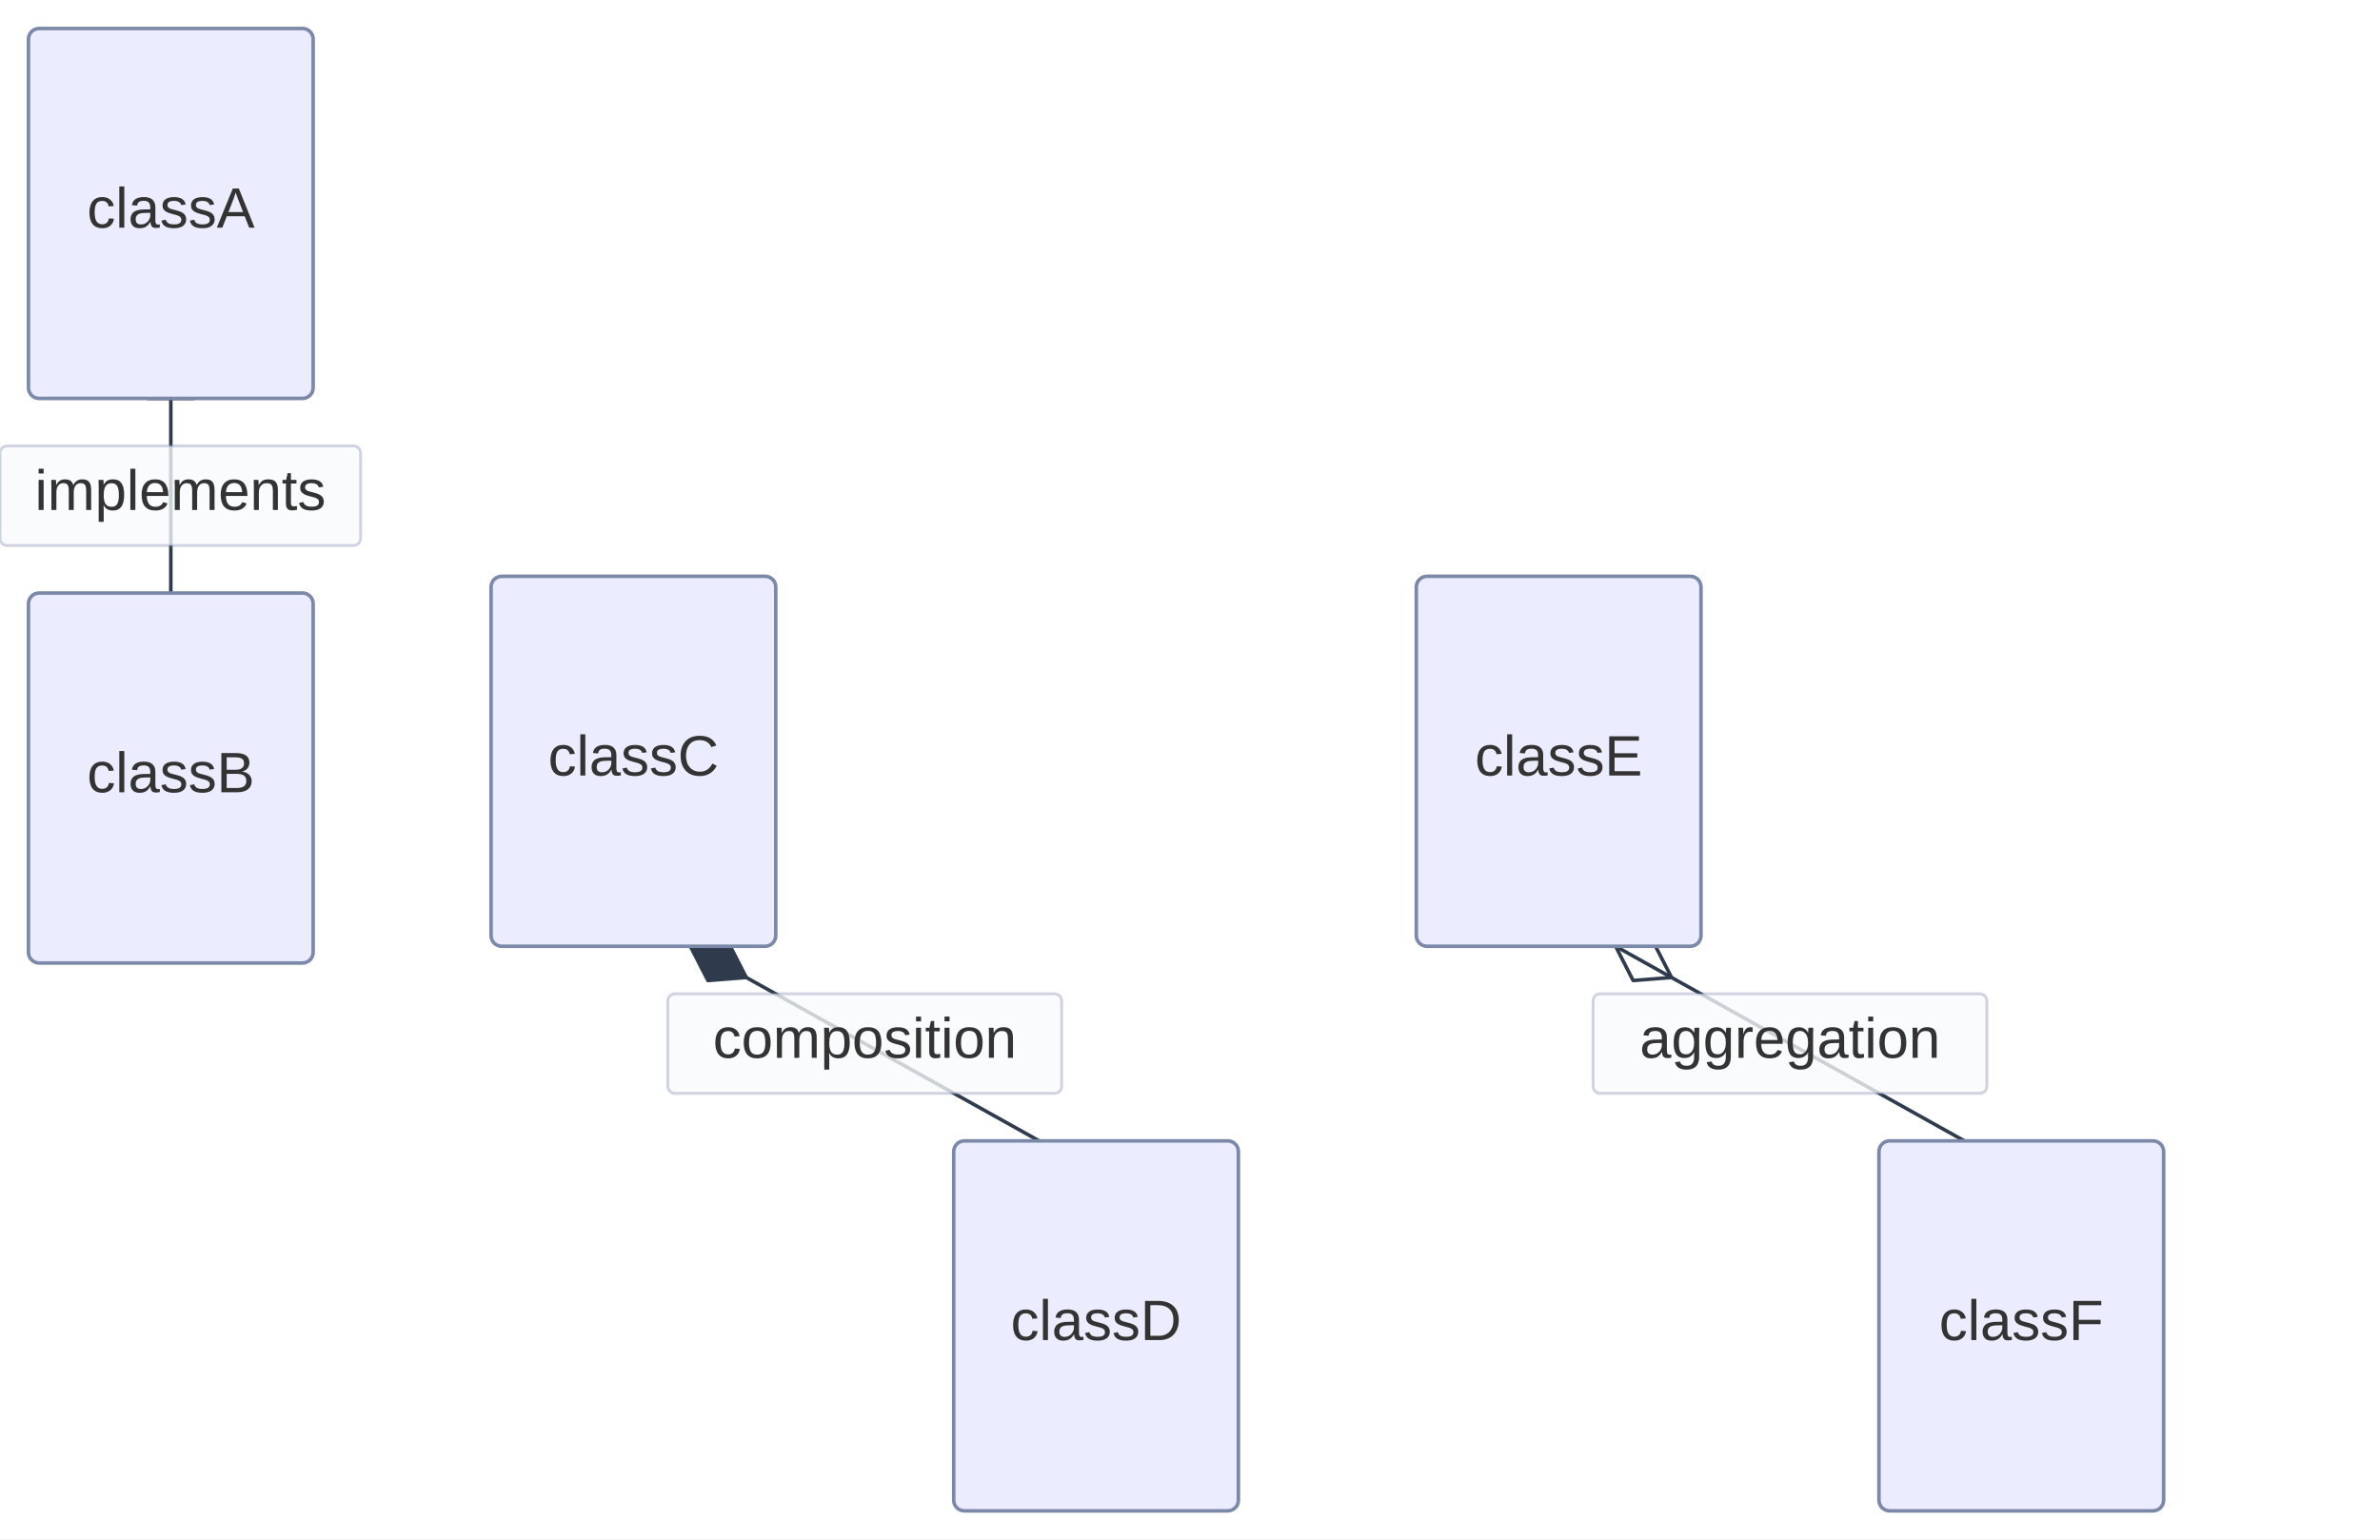
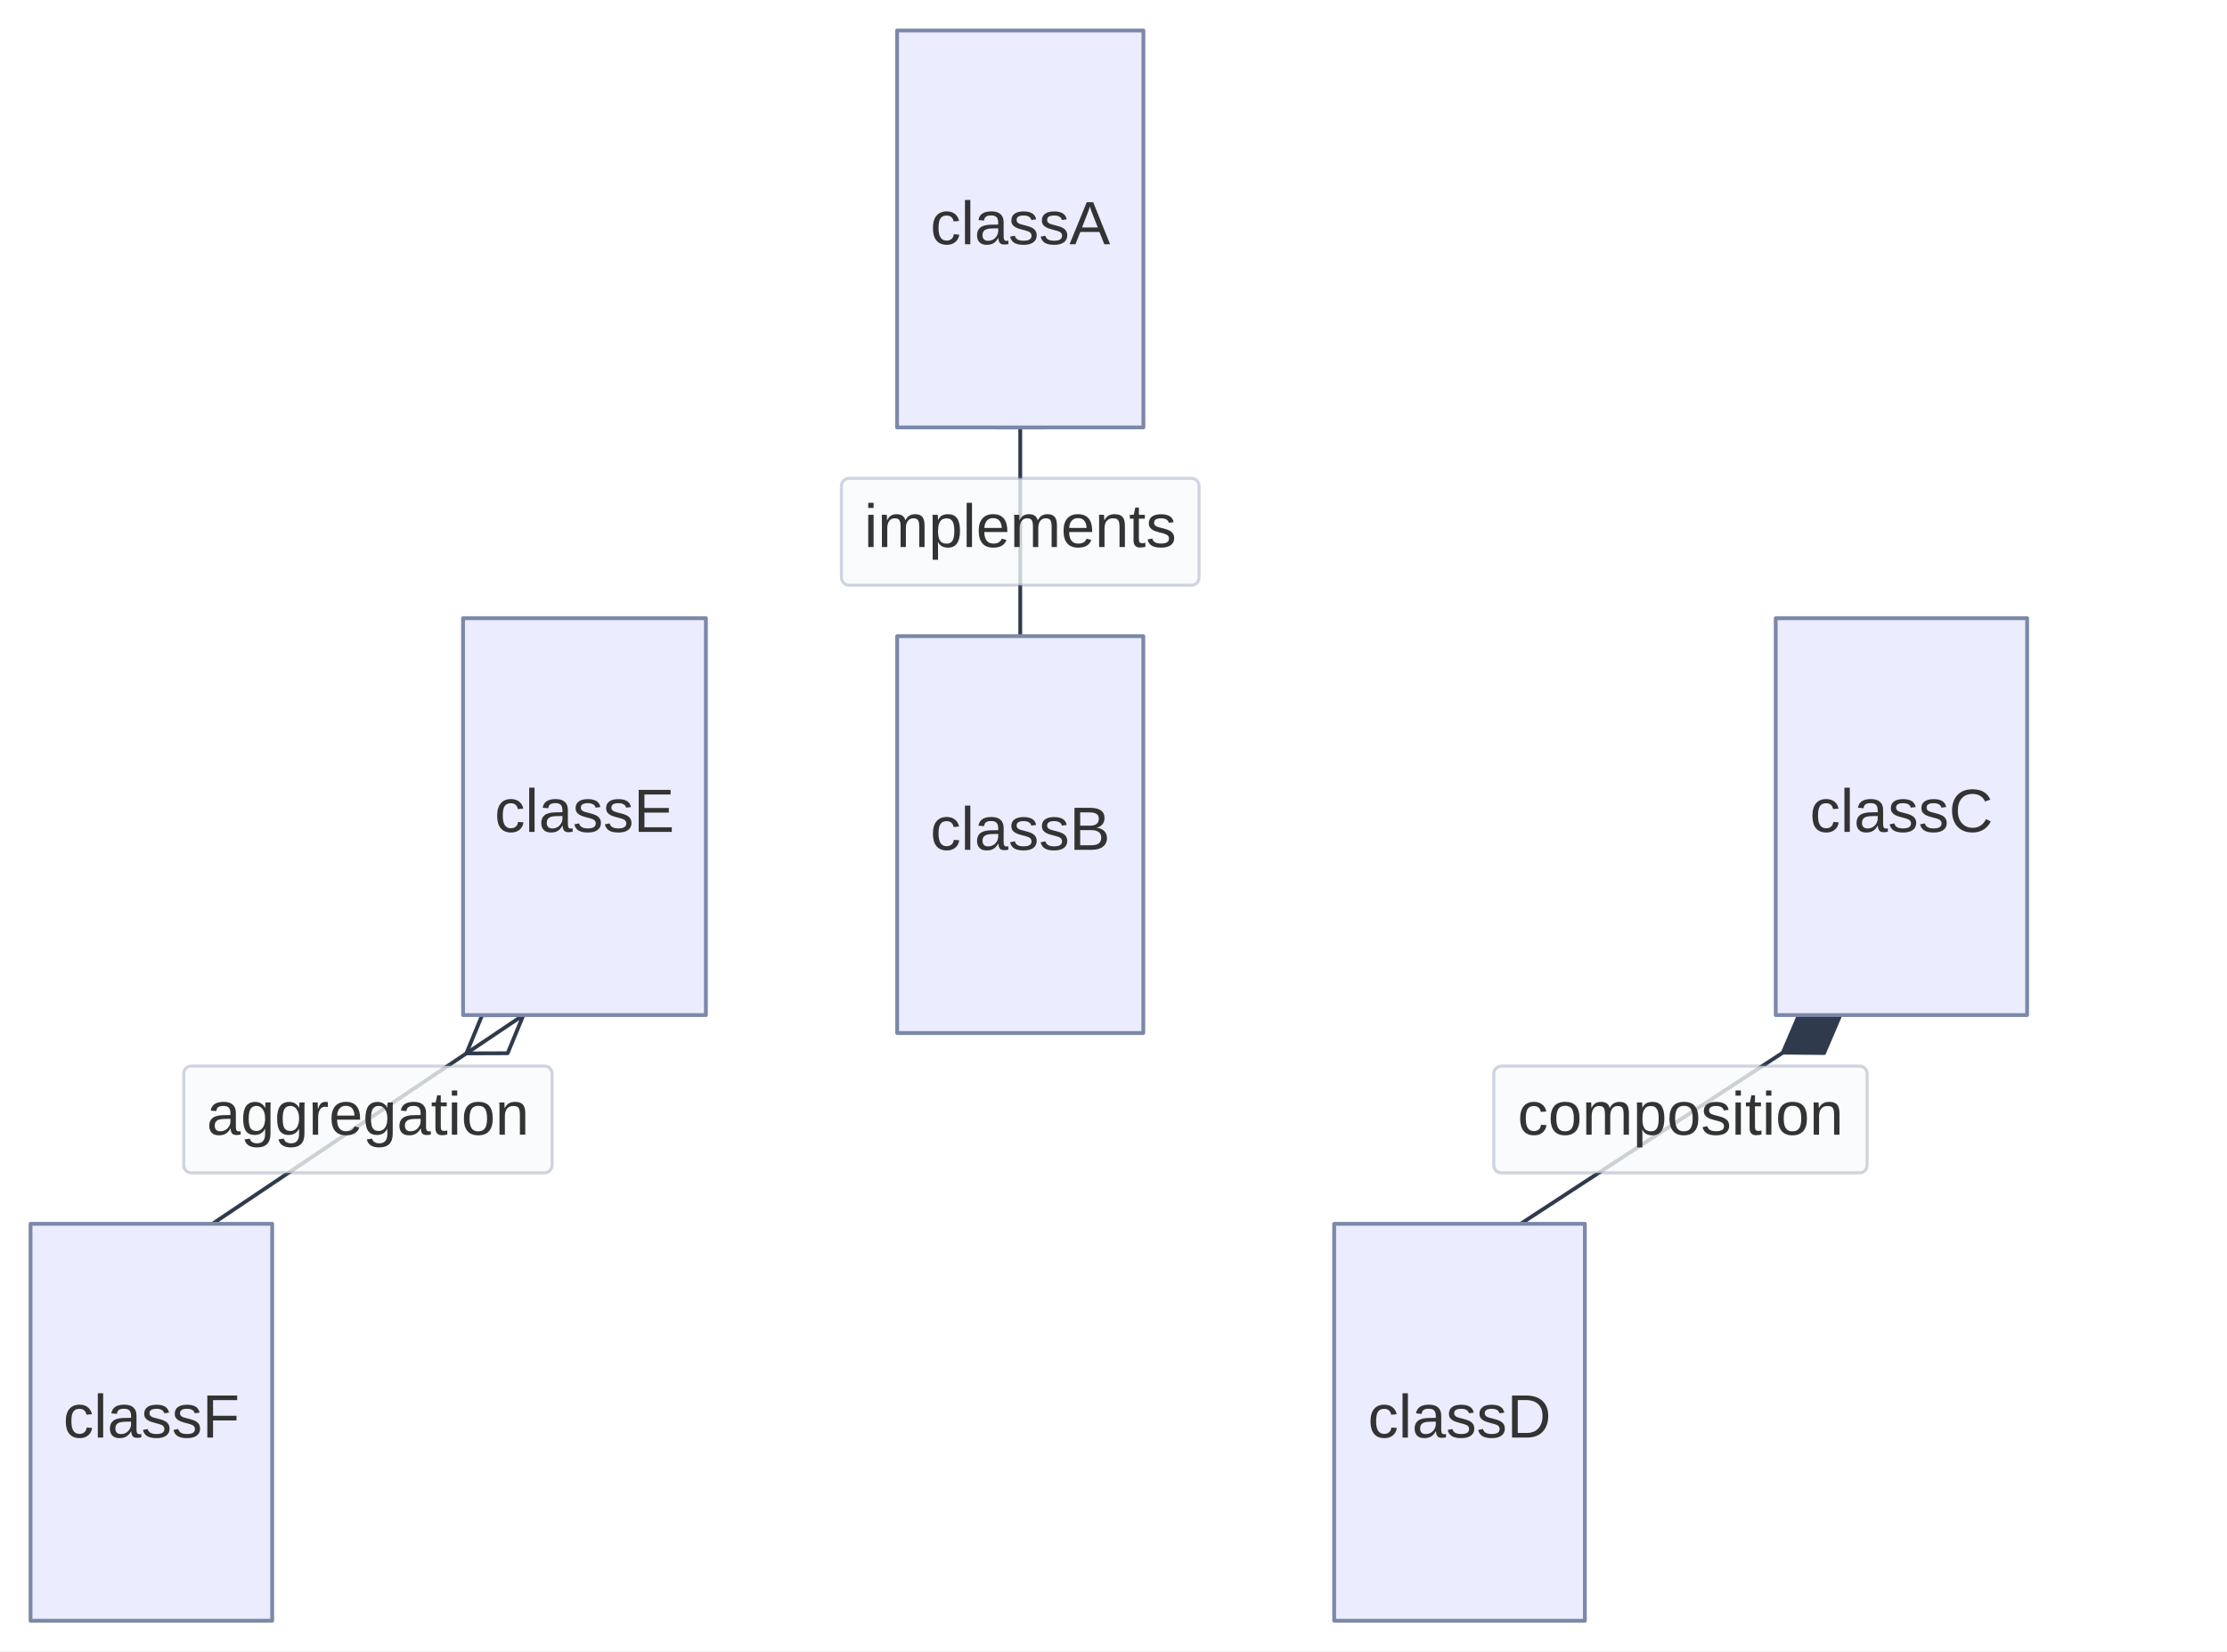
- <svg xmlns="http://www.w3.org/2000/svg" width="668.873" height="432.7" viewBox="0 0 668.873 432.7">
-   <rect x="0" y="0" width="668.873" height="432.7" fill="#FFFFFF" />
+ <svg xmlns="http://www.w3.org/2000/svg" width="583.424" height="432.7" viewBox="0 0 583.424 432.7">
+   <rect x="0" y="0" width="583.424" height="432.7" fill="#FFFFFF" />
  <defs>
    <marker id="arrow-0" viewBox="0 0 10 10" refX="5" refY="5" markerUnits="userSpaceOnUse" markerWidth="8" markerHeight="8" orient="auto">
      <path d="M 0 0 L 10 5 L 0 10 z" fill="#2F3B4D" stroke="#2F3B4D" stroke-width="1" stroke-dasharray="1,0" />
    </marker>
    <marker id="arrow-start-0" viewBox="0 0 10 10" refX="4.5" refY="5" markerUnits="userSpaceOnUse" markerWidth="8" markerHeight="8" orient="auto">
      <path d="M 0 5 L 10 10 L 10 0 z" fill="#2F3B4D" stroke="#2F3B4D" stroke-width="1" stroke-dasharray="1,0" />
    </marker>
    <marker id="arrow-class-open-0" viewBox="0 0 20 14" refX="1" refY="7" markerUnits="userSpaceOnUse" markerWidth="20" markerHeight="14" orient="auto">
      <path d="M 1 7 L 18 13 V 1 Z" fill="none" stroke="#2F3B4D" stroke-width="1" stroke-dasharray="1,0" />
    </marker>
    <marker id="arrow-class-open-start-0" viewBox="0 0 20 14" refX="18" refY="7" markerUnits="userSpaceOnUse" markerWidth="20" markerHeight="14" orient="auto">
      <path d="M 1 7 L 18 13 V 1 Z" fill="none" stroke="#2F3B4D" stroke-width="1" stroke-dasharray="1,0" />
    </marker>
    <marker id="arrow-class-dep-0" viewBox="0 0 20 14" refX="13" refY="7" markerUnits="userSpaceOnUse" markerWidth="20" markerHeight="14" orient="auto">
      <path d="M 18 7 L 9 13 L 14 7 L 9 1 Z" fill="#2F3B4D" stroke="#2F3B4D" stroke-width="1" stroke-dasharray="1,0" />
    </marker>
    <marker id="arrow-class-dep-start-0" viewBox="0 0 20 14" refX="6" refY="7" markerUnits="userSpaceOnUse" markerWidth="20" markerHeight="14" orient="auto">
      <path d="M 5 7 L 9 13 L 1 7 L 9 1 Z" fill="#2F3B4D" stroke="#2F3B4D" stroke-width="1" stroke-dasharray="1,0" />
    </marker>
  </defs>
-   <path id="edge-0" class="edgePath" data-edge-id="edge-0" d="M 48.007,112.000 L 48.007,166.700" fill="none" stroke="#2F3B4D" stroke-width="1" marker-start="url(#arrow-class-open-start-0)" stroke-linecap="round" stroke-linejoin="round" />
-   <rect data-edge-id="edge-0" data-label-kind="center" x="0.00" y="125.35" width="101.36" height="28.00" rx="2" ry="2" fill="rgba(248,250,252, 0.92)" fill-opacity="0.85" stroke="#7B88A8" stroke-opacity="0.35" stroke-width="0.8" />
+   <path id="edge-0" class="edgePath" data-edge-id="edge-0" d="M 267.282,112.000 L 267.282,166.700" fill="none" stroke="#2F3B4D" stroke-width="1" marker-start="url(#arrow-class-open-start-0)" stroke-linecap="round" stroke-linejoin="round" />
+   <rect data-edge-id="edge-0" data-label-kind="center" x="220.43" y="125.35" width="93.70" height="28.00" rx="2" ry="2" fill="rgba(248,250,252, 0.92)" fill-opacity="0.85" stroke="#7B88A8" stroke-opacity="0.35" stroke-width="0.8" />
  <g class="edgeLabel" data-edge-id="edge-0" data-label-kind="center">
-     <text x="50.68" y="143.35" text-anchor="middle" font-family="trebuchet ms,verdana,arial,sans-serif" font-size="16" fill="#333333">
-       <tspan x="50.68" dy="0.00">implements</tspan>
+     <text x="267.28" y="143.35" text-anchor="middle" font-family="trebuchet ms,verdana,arial,sans-serif" font-size="16" fill="#333333">
+       <tspan x="267.28" dy="0.00">implements</tspan>
    </text>
  </g>
-   <path id="edge-1" class="edgePath" data-edge-id="edge-1" d="M 194.021,266.000 L 292.035,320.700" fill="none" stroke="#2F3B4D" stroke-width="1" stroke-linecap="round" stroke-linejoin="round" />
-   <g transform="translate(194.02 266.00) rotate(29.17)">
+   <path id="edge-1" class="edgePath" data-edge-id="edge-1" d="M 482.130,266.000 L 398.362,320.700" fill="none" stroke="#2F3B4D" stroke-width="1" stroke-linecap="round" stroke-linejoin="round" />
+   <g transform="translate(482.13 266.00) rotate(146.86)">
    <polygon points="0,0 9,6 18,0 9,-6" fill="#2F3B4D" stroke="#2F3B4D" stroke-width="1" stroke-linejoin="round" stroke-linecap="round" />
  </g>
-   <rect data-edge-id="edge-1" data-label-kind="center" x="187.68" y="279.35" width="110.69" height="28.00" rx="2" ry="2" fill="rgba(248,250,252, 0.92)" fill-opacity="0.85" stroke="#7B88A8" stroke-opacity="0.35" stroke-width="0.8" />
+   <rect data-edge-id="edge-1" data-label-kind="center" x="391.33" y="279.35" width="97.82" height="28.00" rx="2" ry="2" fill="rgba(248,250,252, 0.92)" fill-opacity="0.85" stroke="#7B88A8" stroke-opacity="0.35" stroke-width="0.8" />
  <g class="edgeLabel" data-edge-id="edge-1" data-label-kind="center">
-     <text x="243.03" y="297.35" text-anchor="middle" font-family="trebuchet ms,verdana,arial,sans-serif" font-size="16" fill="#333333">
-       <tspan x="243.03" dy="0.00">composition</tspan>
+     <text x="440.25" y="297.35" text-anchor="middle" font-family="trebuchet ms,verdana,arial,sans-serif" font-size="16" fill="#333333">
+       <tspan x="440.25" dy="0.00">composition</tspan>
    </text>
  </g>
-   <path id="edge-2" class="edgePath" data-edge-id="edge-2" d="M 454.048,266.000 L 552.062,320.700" fill="none" stroke="#2F3B4D" stroke-width="1" stroke-linecap="round" stroke-linejoin="round" />
-   <g transform="translate(454.05 266.00) rotate(29.17)">
+   <path id="edge-2" class="edgePath" data-edge-id="edge-2" d="M 137.120,266.000 L 55.656,320.700" fill="none" stroke="#2F3B4D" stroke-width="1" stroke-linecap="round" stroke-linejoin="round" />
+   <g transform="translate(137.12 266.00) rotate(146.12)">
    <polygon points="0,0 9,6 18,0 9,-6" fill="none" stroke="#2F3B4D" stroke-width="1" stroke-linejoin="round" stroke-linecap="round" />
  </g>
-   <rect data-edge-id="edge-2" data-label-kind="center" x="447.71" y="279.35" width="110.69" height="28.00" rx="2" ry="2" fill="rgba(248,250,252, 0.92)" fill-opacity="0.85" stroke="#7B88A8" stroke-opacity="0.35" stroke-width="0.8" />
+   <rect data-edge-id="edge-2" data-label-kind="center" x="48.12" y="279.35" width="96.53" height="28.00" rx="2" ry="2" fill="rgba(248,250,252, 0.92)" fill-opacity="0.85" stroke="#7B88A8" stroke-opacity="0.35" stroke-width="0.8" />
  <g class="edgeLabel" data-edge-id="edge-2" data-label-kind="center">
-     <text x="503.06" y="297.35" text-anchor="middle" font-family="trebuchet ms,verdana,arial,sans-serif" font-size="16" fill="#333333">
-       <tspan x="503.06" dy="0.00">aggregation</tspan>
+     <text x="96.39" y="297.35" text-anchor="middle" font-family="trebuchet ms,verdana,arial,sans-serif" font-size="16" fill="#333333">
+       <tspan x="96.39" dy="0.00">aggregation</tspan>
    </text>
  </g>
-   <rect x="8.00" y="8.00" width="80.01" height="104.00" rx="3" ry="3" fill="#ECECFF" stroke="#7B88A8" stroke-width="1" stroke-linejoin="round" stroke-linecap="round" />
-   <text x="48.01" y="64.00" text-anchor="middle" font-family="trebuchet ms,verdana,arial,sans-serif" font-size="16" fill="#333333">
-     <tspan x="48.01" dy="0.00">classA</tspan>
+   <rect x="235.01" y="8.00" width="64.54" height="104.00" rx="0" ry="0" fill="#ECECFF" stroke="#7B88A8" stroke-width="1" stroke-linejoin="round" stroke-linecap="round" />
+   <text x="267.28" y="64.00" text-anchor="middle" font-family="trebuchet ms,verdana,arial,sans-serif" font-size="16" fill="#333333">
+     <tspan x="267.28" dy="0.00">classA</tspan>
  </text>
-   <rect x="8.00" y="166.70" width="80.01" height="104.00" rx="3" ry="3" fill="#ECECFF" stroke="#7B88A8" stroke-width="1" stroke-linejoin="round" stroke-linecap="round" />
-   <text x="48.01" y="222.70" text-anchor="middle" font-family="trebuchet ms,verdana,arial,sans-serif" font-size="16" fill="#333333">
-     <tspan x="48.01" dy="0.00">classB</tspan>
+   <rect x="235.04" y="166.70" width="64.48" height="104.00" rx="0" ry="0" fill="#ECECFF" stroke="#7B88A8" stroke-width="1" stroke-linejoin="round" stroke-linecap="round" />
+   <text x="267.28" y="222.70" text-anchor="middle" font-family="trebuchet ms,verdana,arial,sans-serif" font-size="16" fill="#333333">
+     <tspan x="267.28" dy="0.00">classB</tspan>
  </text>
-   <rect x="138.01" y="162.00" width="80.01" height="104.00" rx="3" ry="3" fill="#ECECFF" stroke="#7B88A8" stroke-width="1" stroke-linejoin="round" stroke-linecap="round" />
-   <text x="178.02" y="218.00" text-anchor="middle" font-family="trebuchet ms,verdana,arial,sans-serif" font-size="16" fill="#333333">
-     <tspan x="178.02" dy="0.00">classC</tspan>
+   <rect x="465.20" y="162.00" width="65.86" height="104.00" rx="0" ry="0" fill="#ECECFF" stroke="#7B88A8" stroke-width="1" stroke-linejoin="round" stroke-linecap="round" />
+   <text x="498.13" y="218.00" text-anchor="middle" font-family="trebuchet ms,verdana,arial,sans-serif" font-size="16" fill="#333333">
+     <tspan x="498.13" dy="0.00">classC</tspan>
  </text>
-   <rect x="268.03" y="320.70" width="80.01" height="104.00" rx="3" ry="3" fill="#ECECFF" stroke="#7B88A8" stroke-width="1" stroke-linejoin="round" stroke-linecap="round" />
-   <text x="308.03" y="376.70" text-anchor="middle" font-family="trebuchet ms,verdana,arial,sans-serif" font-size="16" fill="#333333">
-     <tspan x="308.03" dy="0.00">classD</tspan>
+   <rect x="349.52" y="320.70" width="65.68" height="104.00" rx="0" ry="0" fill="#ECECFF" stroke="#7B88A8" stroke-width="1" stroke-linejoin="round" stroke-linecap="round" />
+   <text x="382.36" y="376.70" text-anchor="middle" font-family="trebuchet ms,verdana,arial,sans-serif" font-size="16" fill="#333333">
+     <tspan x="382.36" dy="0.00">classD</tspan>
  </text>
-   <rect x="398.04" y="162.00" width="80.01" height="104.00" rx="3" ry="3" fill="#ECECFF" stroke="#7B88A8" stroke-width="1" stroke-linejoin="round" stroke-linecap="round" />
-   <text x="438.05" y="218.00" text-anchor="middle" font-family="trebuchet ms,verdana,arial,sans-serif" font-size="16" fill="#333333">
-     <tspan x="438.05" dy="0.00">classE</tspan>
+   <rect x="121.31" y="162.00" width="63.62" height="104.00" rx="0" ry="0" fill="#ECECFF" stroke="#7B88A8" stroke-width="1" stroke-linejoin="round" stroke-linecap="round" />
+   <text x="153.12" y="218.00" text-anchor="middle" font-family="trebuchet ms,verdana,arial,sans-serif" font-size="16" fill="#333333">
+     <tspan x="153.12" dy="0.00">classE</tspan>
  </text>
-   <rect x="528.06" y="320.70" width="80.01" height="104.00" rx="3" ry="3" fill="#ECECFF" stroke="#7B88A8" stroke-width="1" stroke-linejoin="round" stroke-linecap="round" />
-   <text x="568.06" y="376.70" text-anchor="middle" font-family="trebuchet ms,verdana,arial,sans-serif" font-size="16" fill="#333333">
-     <tspan x="568.06" dy="0.00">classF</tspan>
+   <rect x="8.00" y="320.70" width="63.31" height="104.00" rx="0" ry="0" fill="#ECECFF" stroke="#7B88A8" stroke-width="1" stroke-linejoin="round" stroke-linecap="round" />
+   <text x="39.66" y="376.70" text-anchor="middle" font-family="trebuchet ms,verdana,arial,sans-serif" font-size="16" fill="#333333">
+     <tspan x="39.66" dy="0.00">classF</tspan>
  </text>
</svg>
